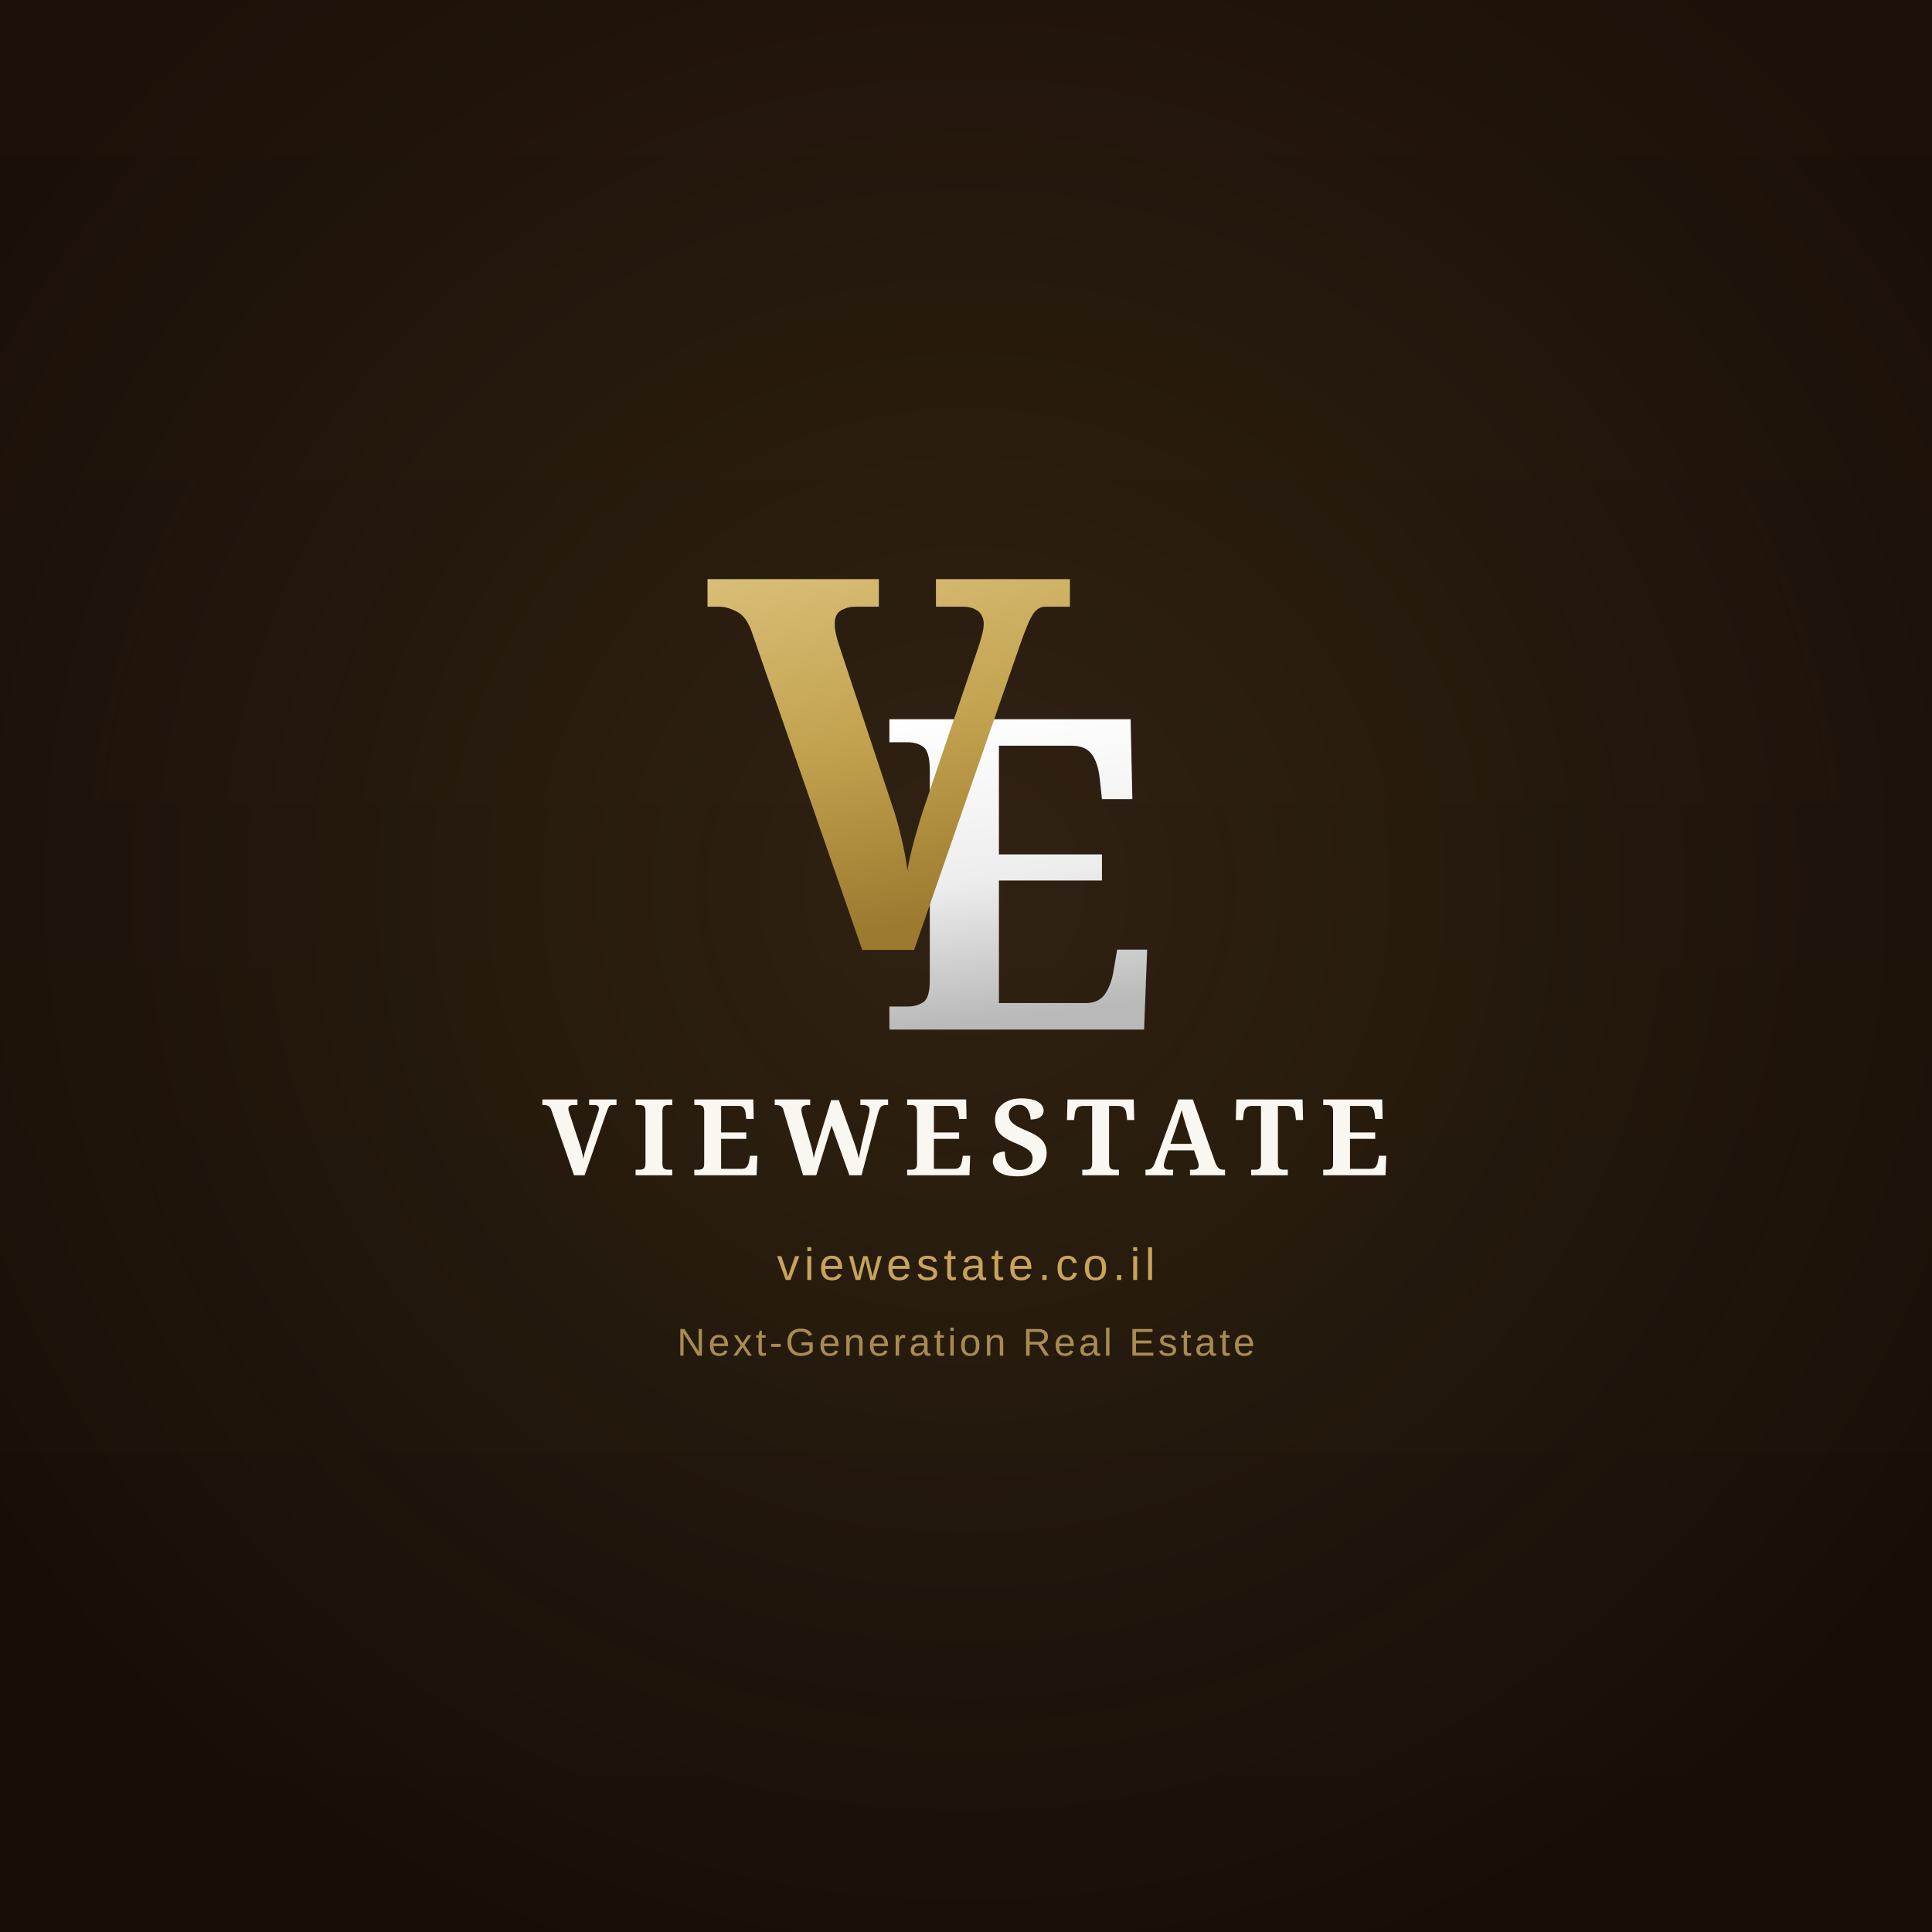
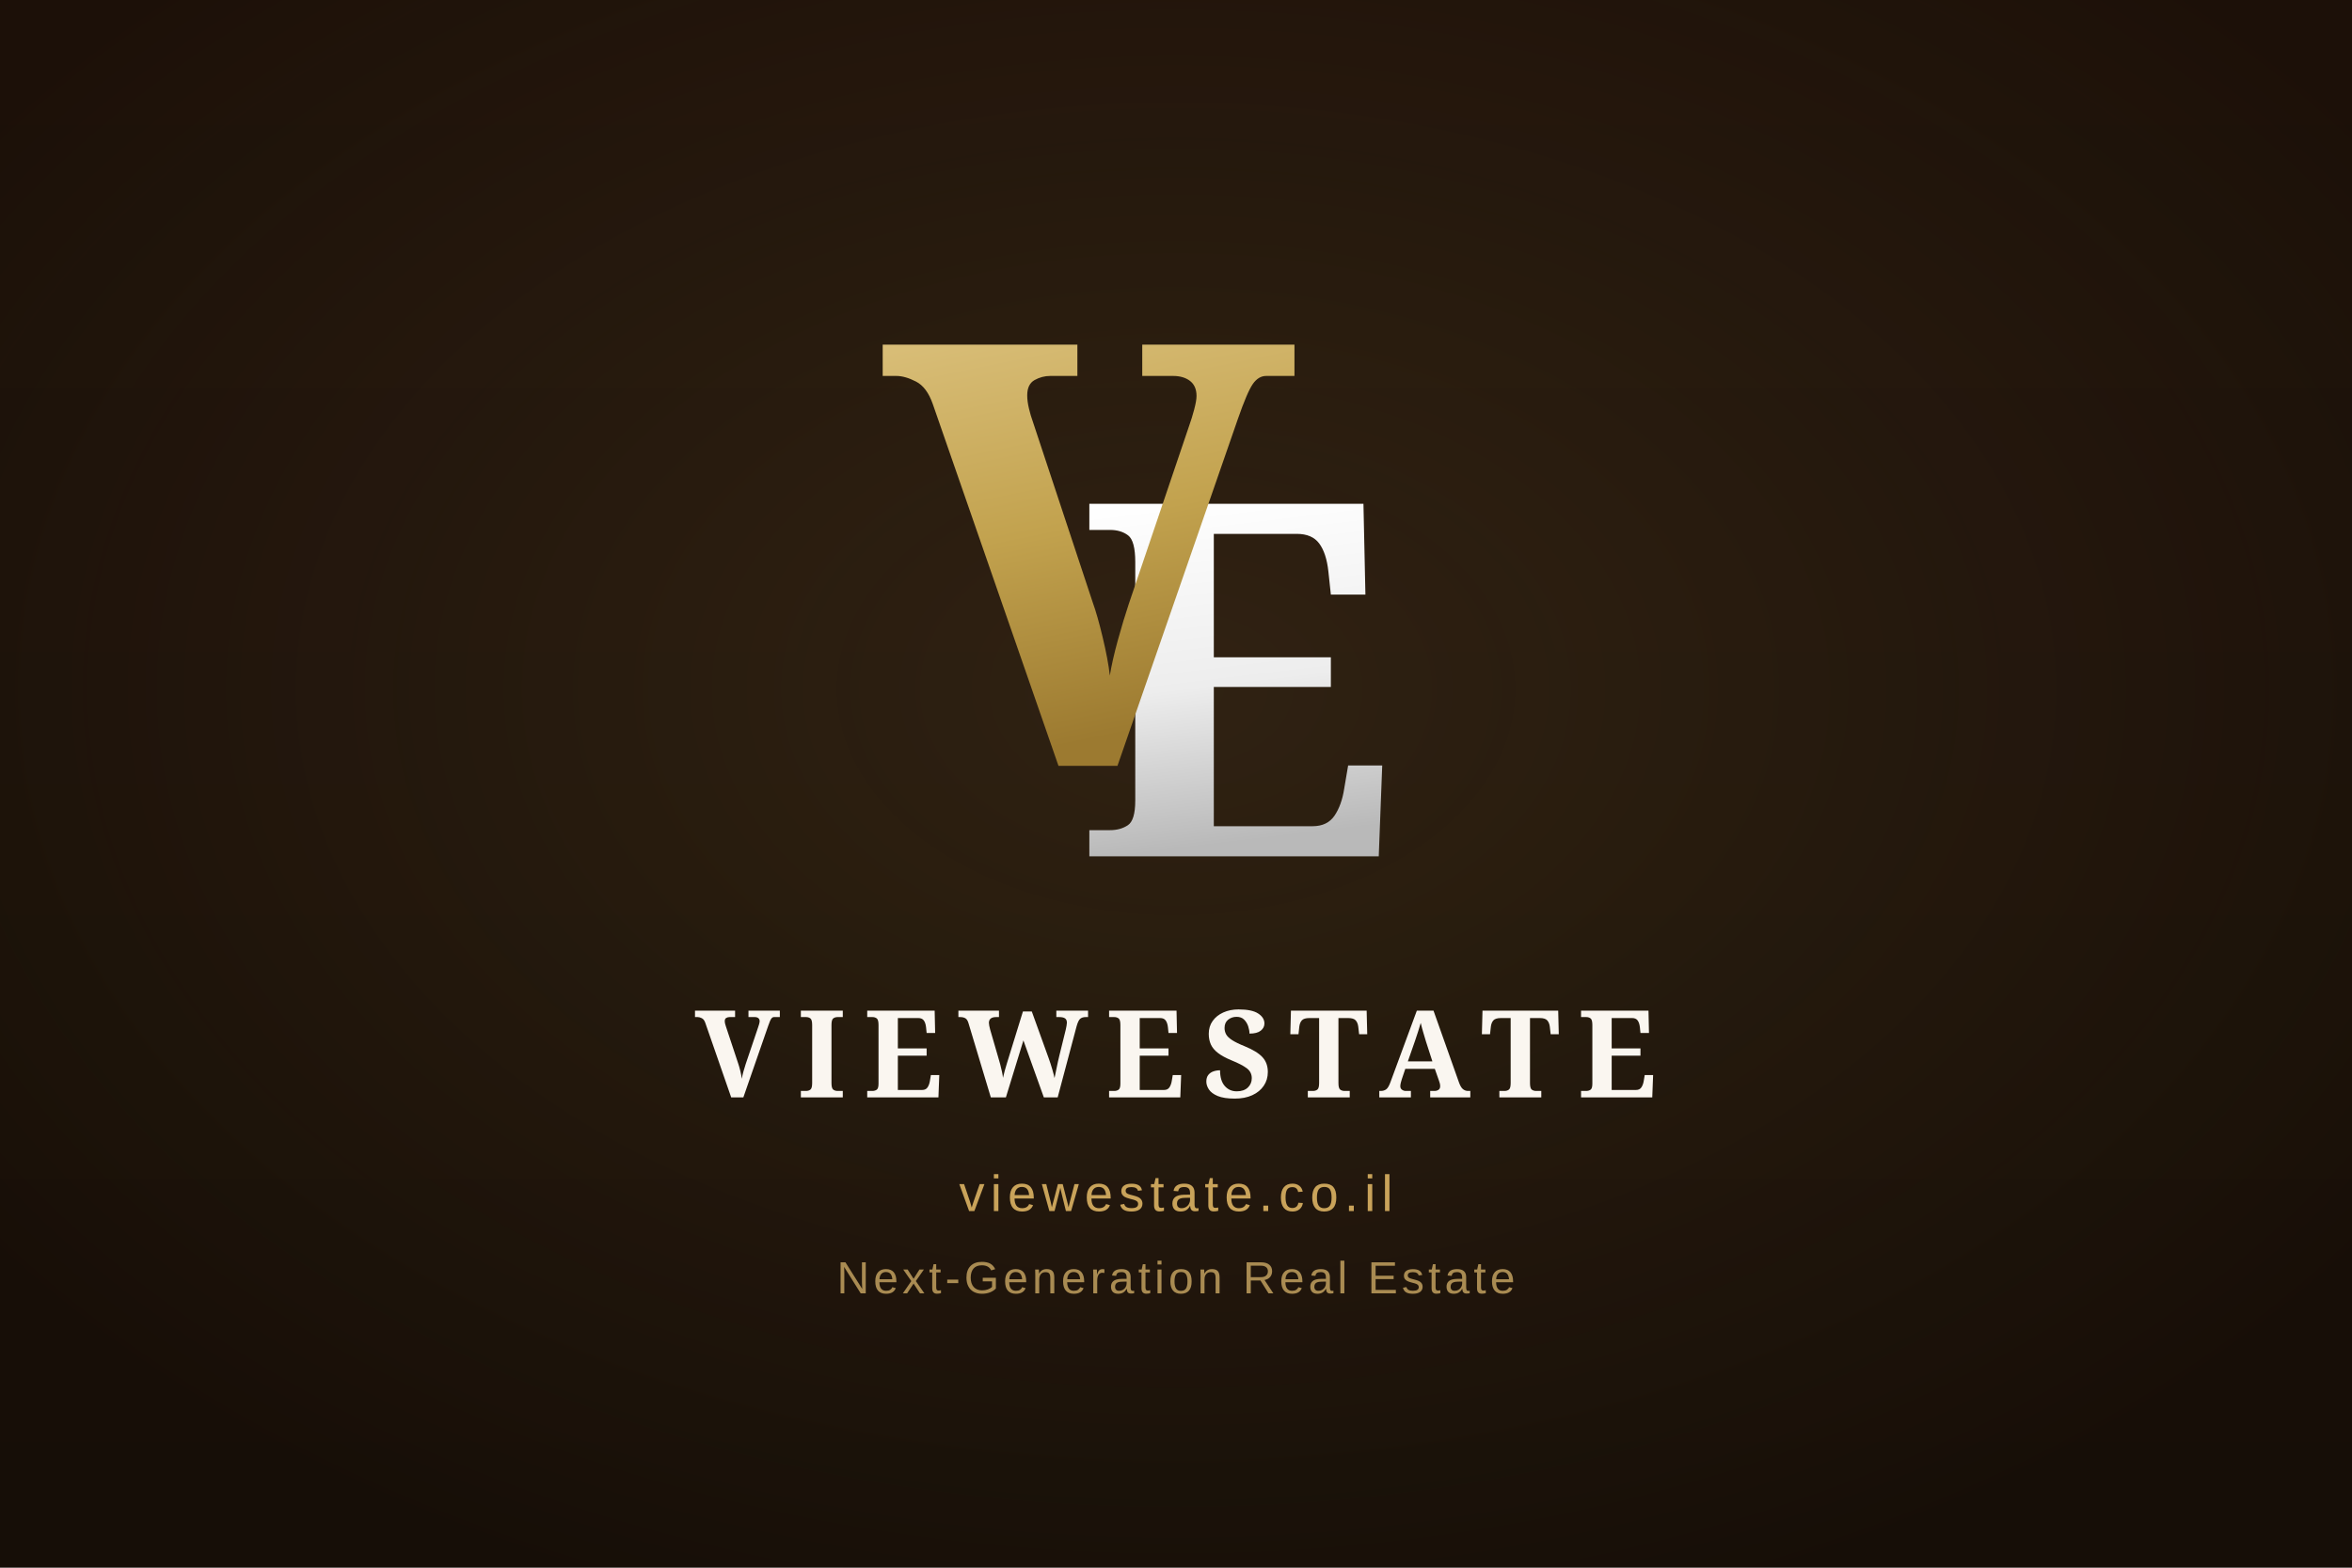
- <svg xmlns="http://www.w3.org/2000/svg" viewBox="0 0 1200 1200">
+ <svg xmlns="http://www.w3.org/2000/svg" viewBox="0 0 1200 800">
  <defs>
    <linearGradient id="bg" x1="0" y1="0" x2="0" y2="1">
      <stop offset="0" stop-color="#1C1008" />
      <stop offset="1" stop-color="#160E07" />
    </linearGradient>
-     <radialGradient id="glow" cx="0.5" cy="0.46" r="0.6">
+     <radialGradient id="glow" cx="0.5" cy="0.44" r="0.62">
      <stop offset="0" stop-color="#C9A35A" stop-opacity="0.13" />
      <stop offset="1" stop-color="#C9A35A" stop-opacity="0" />
    </radialGradient>
    <linearGradient id="gold" x1="0" y1="0" x2="0.2" y2="1">
      <stop offset="0" stop-color="#D9BE78" />
      <stop offset=".5" stop-color="#C2A24E" />
      <stop offset="1" stop-color="#9C7A30" />
    </linearGradient>
    <linearGradient id="silver" x1="0" y1="0" x2="0.1" y2="1">
      <stop offset="0" stop-color="#FFFFFF" />
      <stop offset=".55" stop-color="#EDEDED" />
      <stop offset="1" stop-color="#B9B9B9" />
    </linearGradient>
  </defs>
-   <rect width="1200" height="1200" fill="url(#bg)" />
-   <rect width="1200" height="1200" fill="url(#glow)" />
-   <g transform="translate(408,332) scale(1.5)">
+   <rect width="1200" height="800" fill="url(#bg)" />
+   <rect width="1200" height="800" fill="url(#glow)" />
+   <g transform="translate(421,150) scale(1.4)">
    <text x="150" y="205" text-anchor="middle" font-family="Didot, 'Bodoni 72', Georgia, serif" font-weight="700" font-size="180" fill="url(#silver)">E</text>
    <text x="96" y="172" text-anchor="middle" font-family="Didot, 'Bodoni 72', Georgia, serif" font-weight="700" font-size="215" fill="url(#gold)">V</text>
  </g>
-   <text x="600" y="730" text-anchor="middle" font-family="Didot, 'Bodoni 72', Georgia, serif" font-weight="700" font-size="66" letter-spacing="10" fill="#FAF6F0">VIEWESTATE</text>
-   <text x="600" y="795" text-anchor="middle" font-family="Heebo, Arial, sans-serif" font-weight="500" font-size="28" letter-spacing="3" fill="#C9A35A">viewestate.co.il</text>
-   <text x="600" y="842" text-anchor="middle" font-family="Heebo, Arial, sans-serif" font-weight="400" font-size="24" letter-spacing="2" fill="#A98B52">Next-Generation Real Estate</text>
+   <text x="600" y="560" text-anchor="middle" font-family="Didot, 'Bodoni 72', Georgia, serif" font-weight="700" font-size="62" letter-spacing="9" fill="#FAF6F0">VIEWESTATE</text>
+   <text x="600" y="618" text-anchor="middle" font-family="Heebo, Arial, sans-serif" font-weight="500" font-size="26" letter-spacing="3" fill="#C9A35A">viewestate.co.il</text>
+   <text x="600" y="660" text-anchor="middle" font-family="Heebo, Arial, sans-serif" font-weight="400" font-size="23" letter-spacing="2" fill="#A98B52">Next-Generation Real Estate</text>
</svg>
